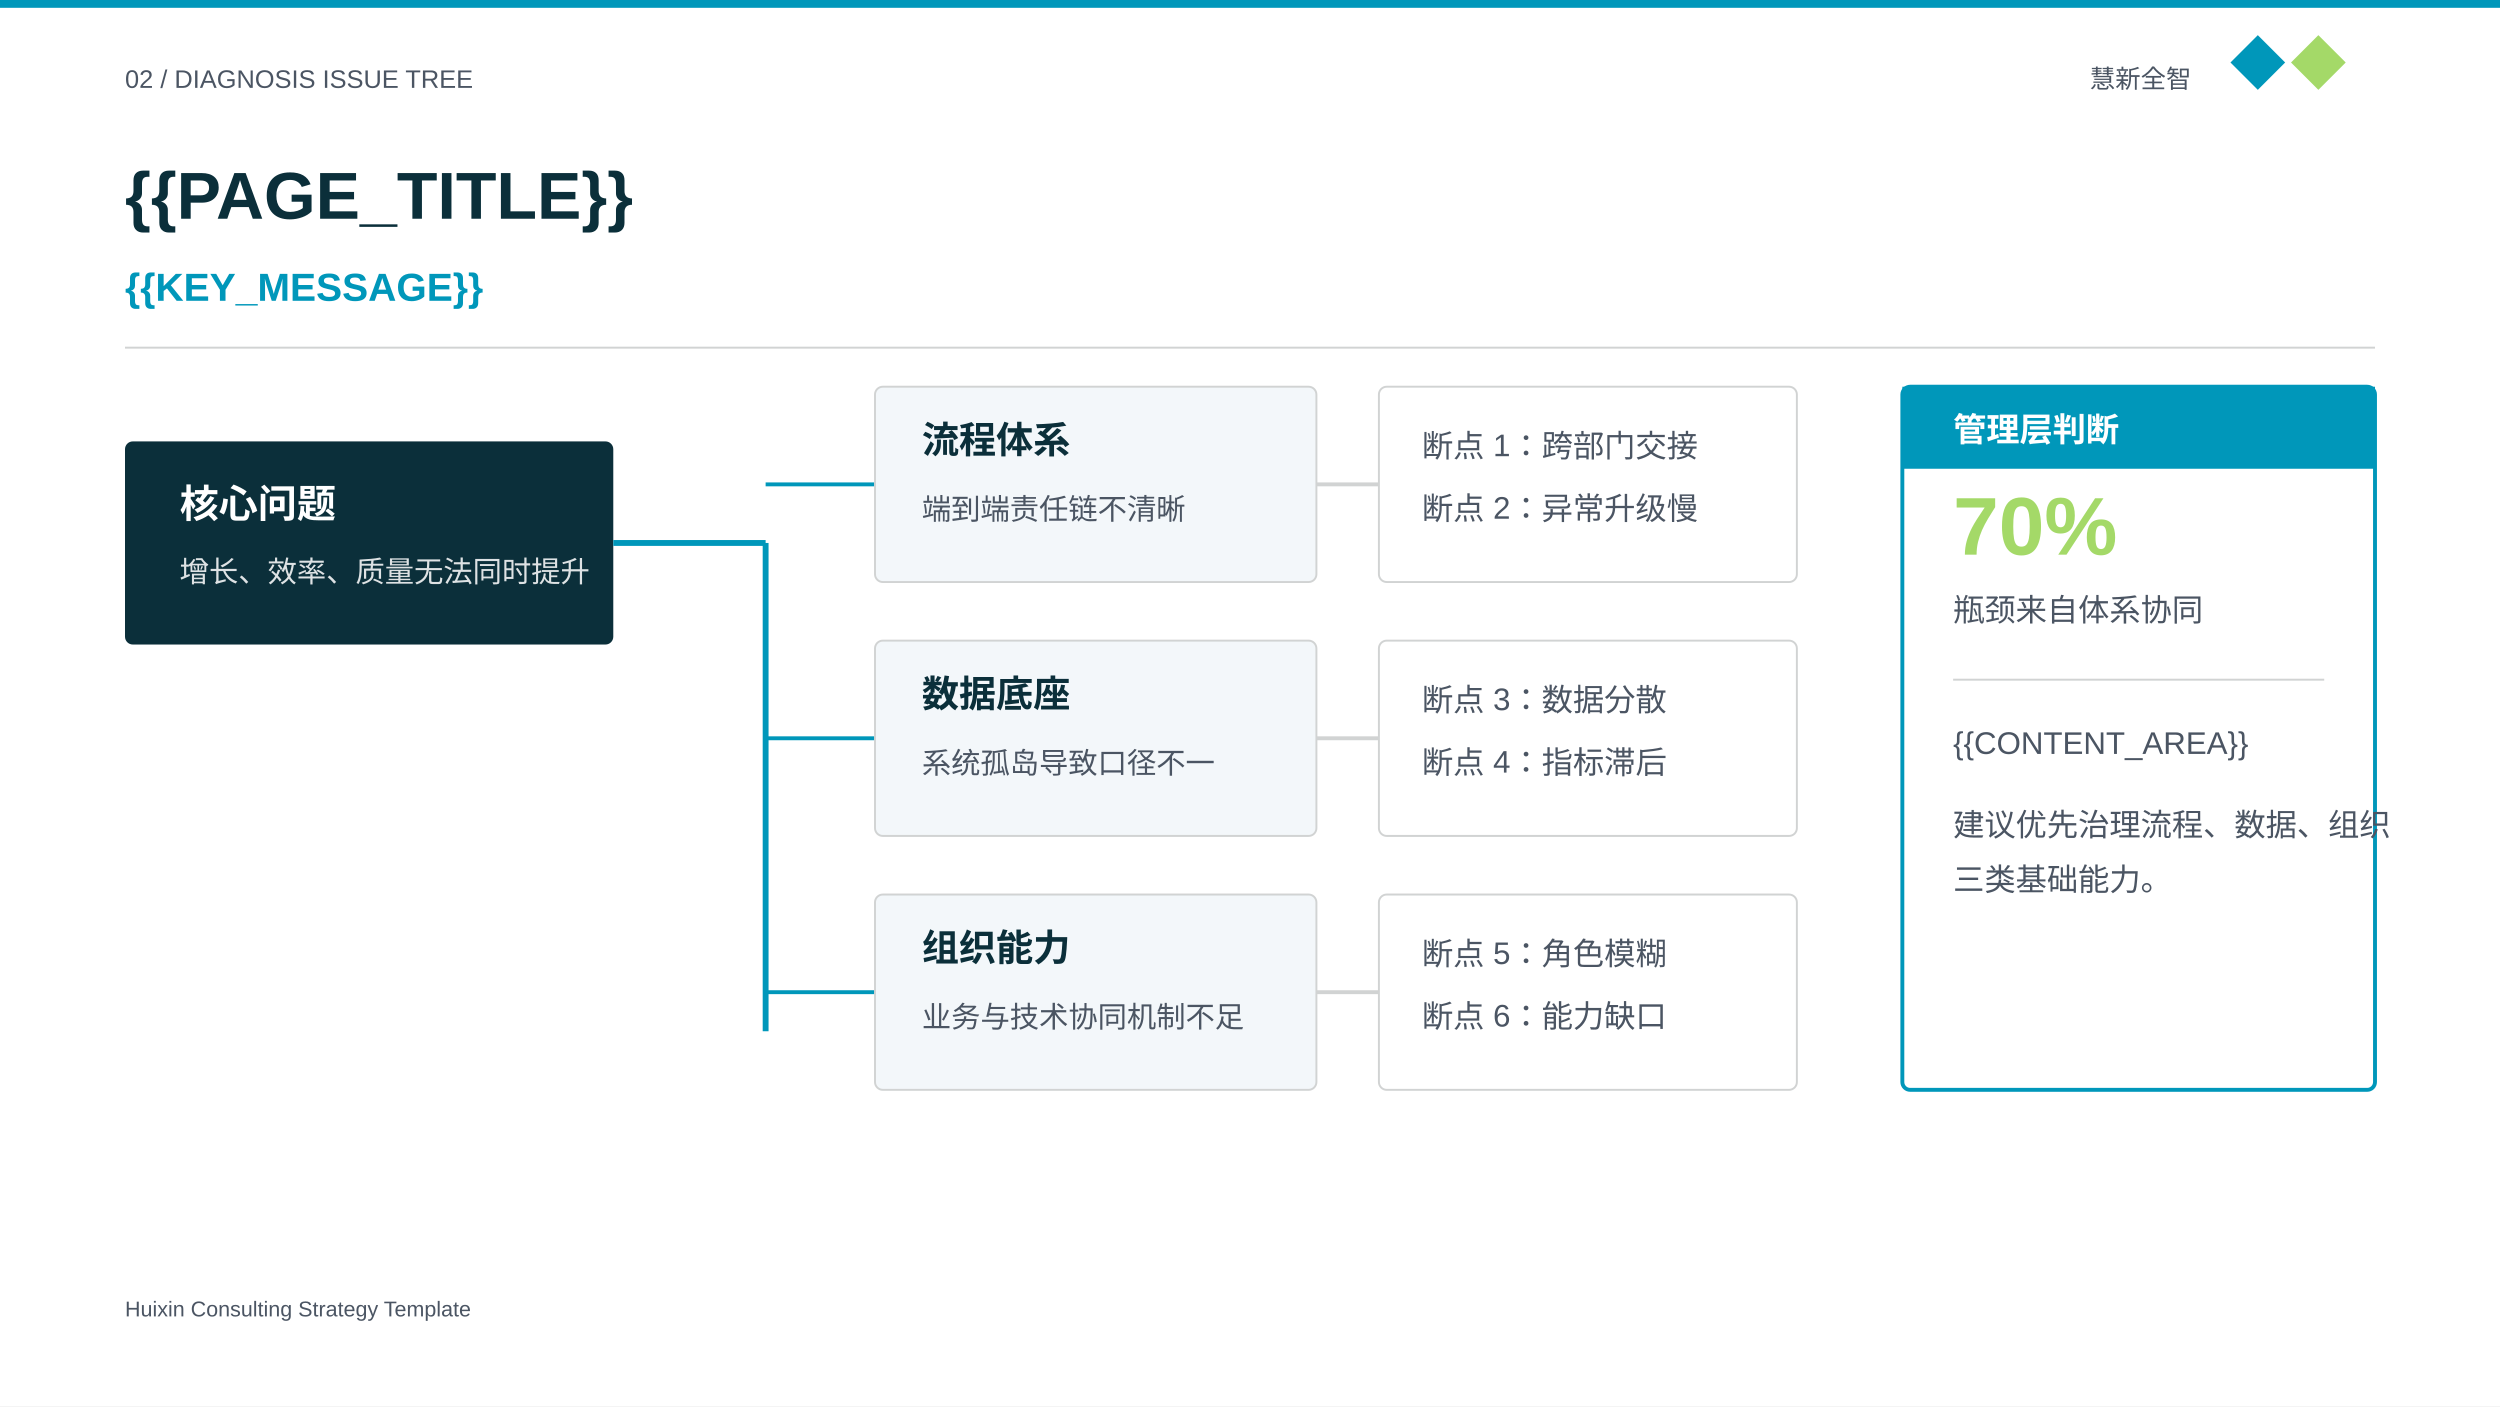
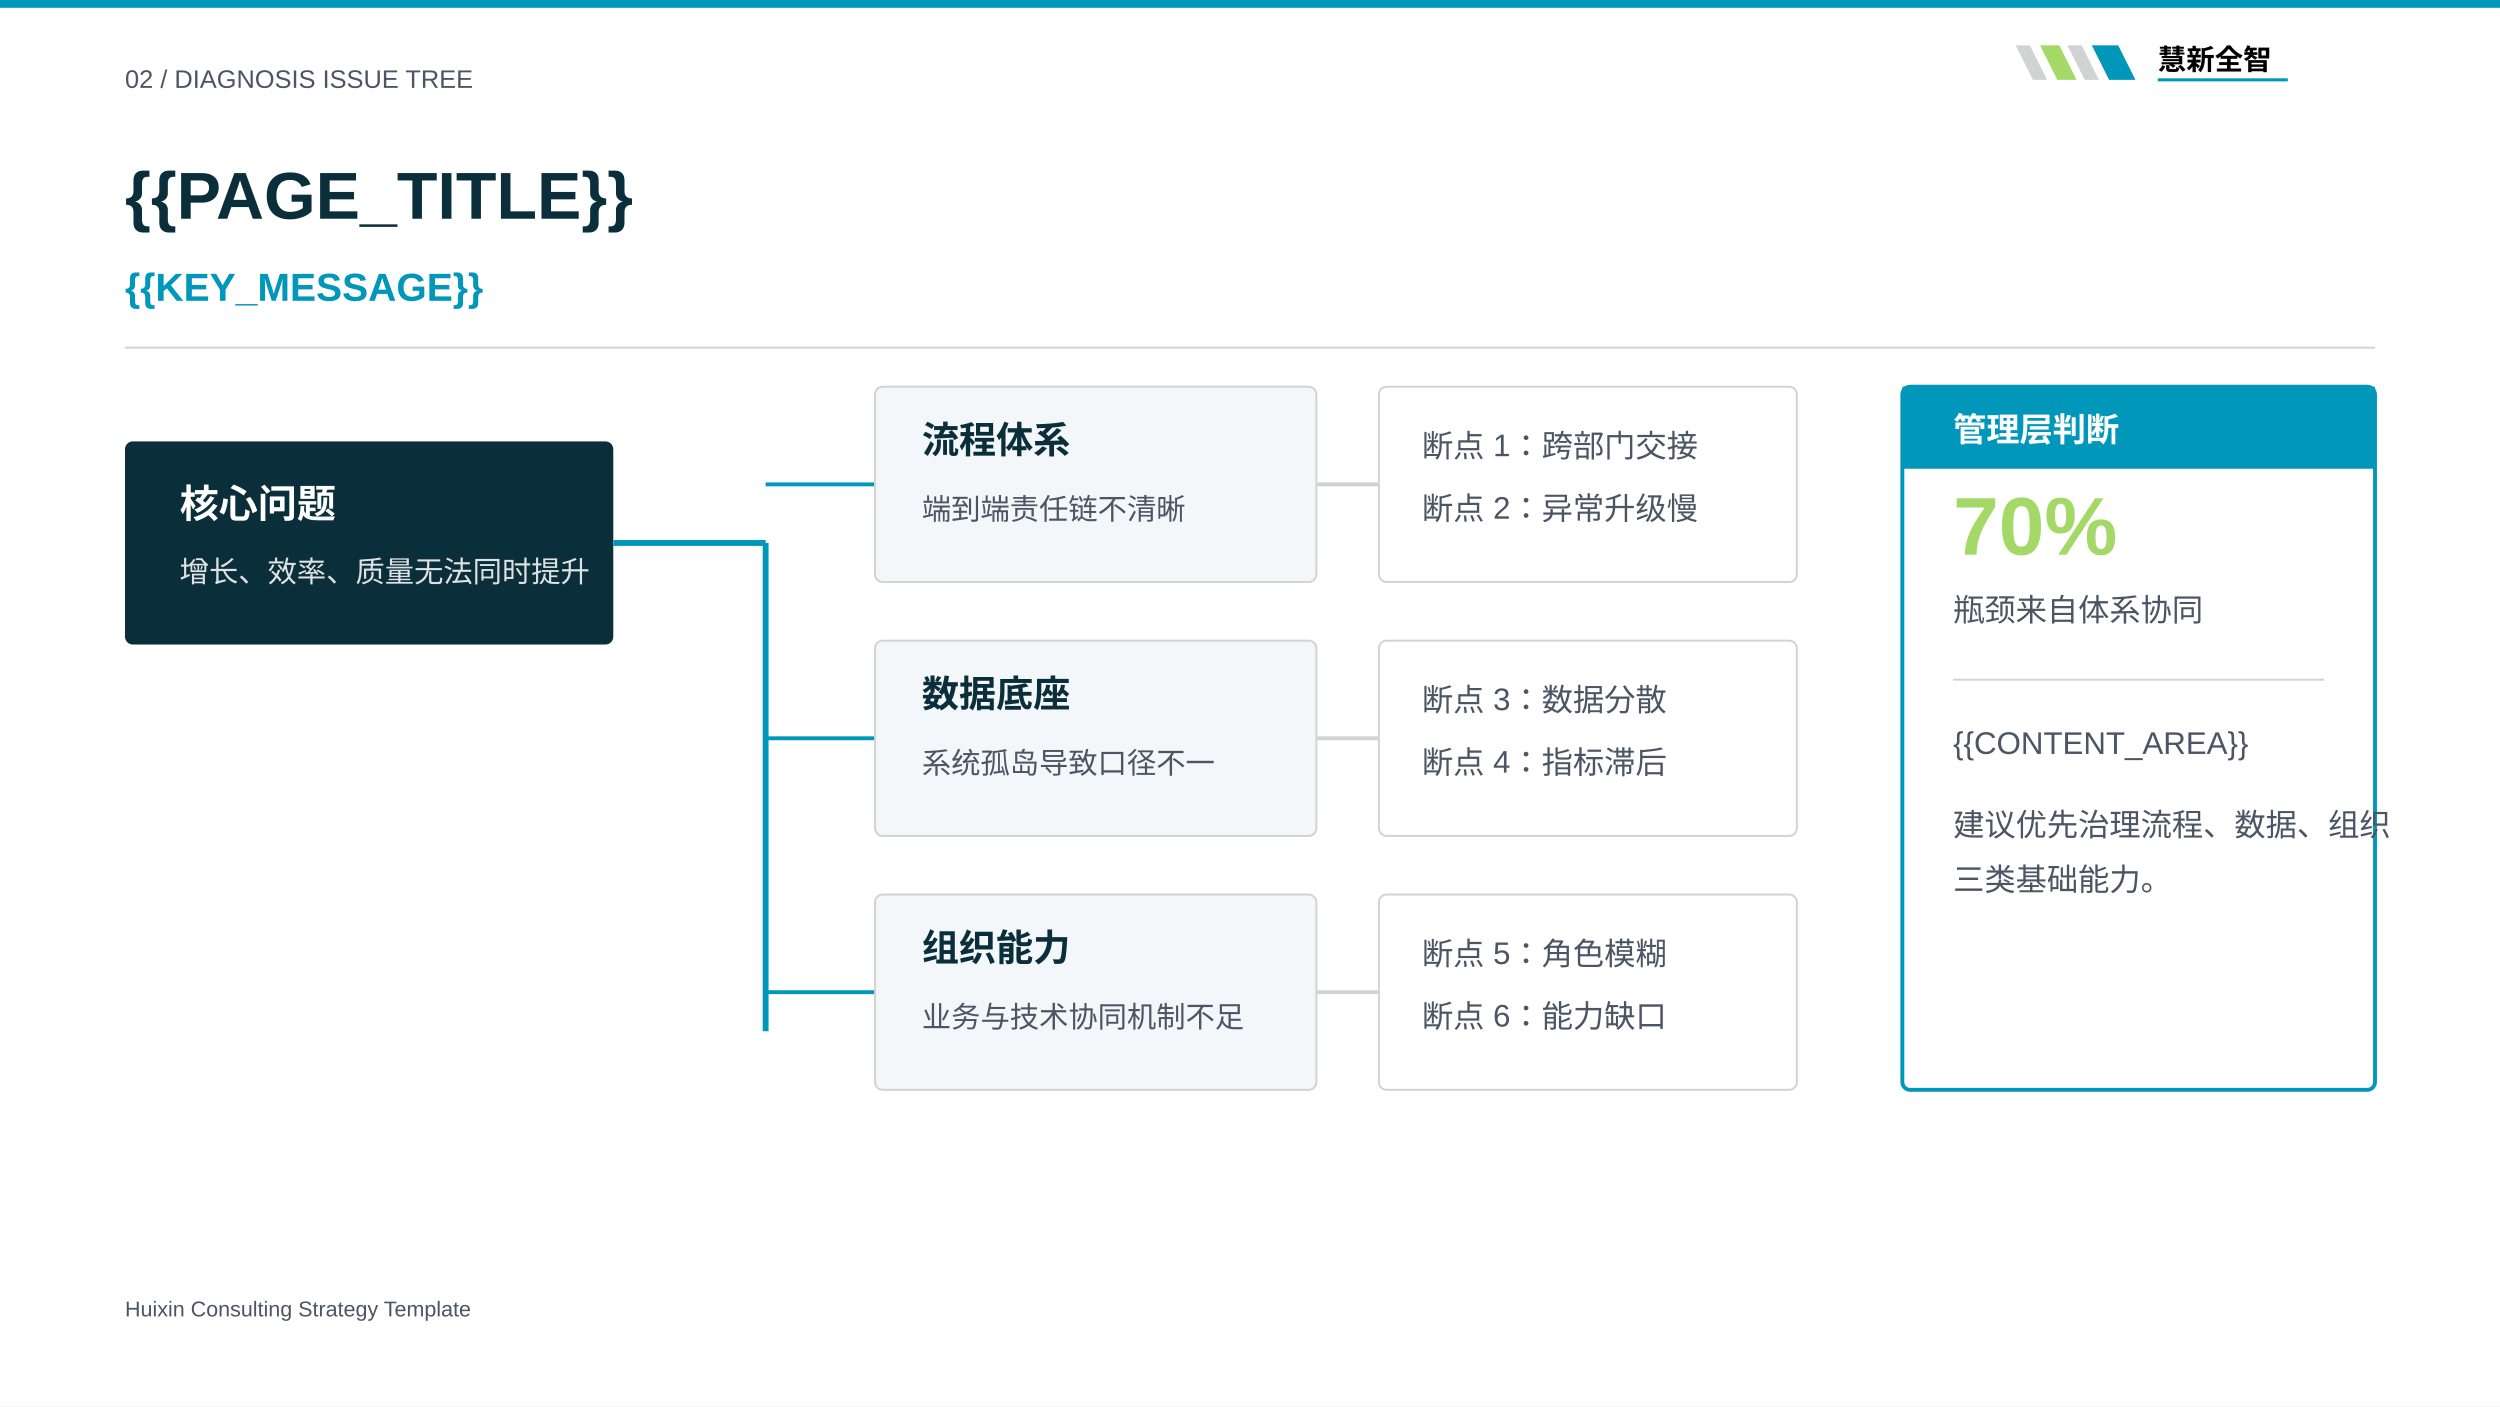
<svg xmlns="http://www.w3.org/2000/svg" width="1280" height="720" viewBox="0 0 1280 720">
  <rect x="0" y="0" width="1280" height="720" fill="#FFFFFF" />
  <rect x="0" y="0" width="1280" height="4" fill="#0097BA" />
  <text x="64" y="45" font-family="Microsoft YaHei, PingFang SC, Arial, sans-serif" font-size="13" fill="#4B5563">02 / DIAGNOSIS ISSUE TREE</text>
-   <text x="1070" y="45" font-family="Microsoft YaHei, PingFang SC, Arial, sans-serif" font-size="13" fill="#4B5563">慧新全智</text>
-   <polygon points="1142,32 1156,18 1170,32 1156,46" fill="#0097BA" />
-   <polygon points="1173,32 1187,18 1201,32 1187,46" fill="#A4D968" />
+   <g id="huixin-logo" transform="translate(1032 18) scale(0.52)">
+     <polygon points="0,10 14,10 31,44 17,44" fill="#D1D3D3" />
+     <polygon points="24,10 43,10 60,44 41,44" fill="#A4D968" />
+     <polygon points="51,10 65,10 82,44 68,44" fill="#D1D3D3" />
+     <polygon points="75,10 101,10 118,44 92,44" fill="#0097BA" />
+     <text x="140" y="34" fill="#000000" font-family="Microsoft YaHei, PingFang SC, Arial, sans-serif" font-size="28" font-weight="700">慧新全智</text>
+     <line x1="140" y1="44" x2="268" y2="44" stroke="#0097BA" stroke-width="3" />
+   </g>
  <text x="64" y="112" font-family="Microsoft YaHei, PingFang SC, Arial, sans-serif" font-size="34" font-weight="bold" fill="#0B2F3A">{{PAGE_TITLE}}</text>
  <text x="64" y="154" font-family="Microsoft YaHei, PingFang SC, Arial, sans-serif" font-size="20" font-weight="bold" fill="#0097BA">{{KEY_MESSAGE}}</text>
  <line x1="64" y1="178" x2="1216" y2="178" stroke="#D1D3D3" stroke-width="1" />
  <rect x="64" y="226" width="250" height="104" rx="4" fill="#0B2F3A" />
  <text x="92" y="265" font-family="Microsoft YaHei, PingFang SC, Arial, sans-serif" font-size="20" font-weight="bold" fill="#FFFFFF">核心问题</text>
  <text x="92" y="298" font-family="Microsoft YaHei, PingFang SC, Arial, sans-serif" font-size="15" fill="#FFFFFF" fill-opacity="0.86">增长、效率、质量无法同时提升</text>
  <line x1="314" y1="278" x2="392" y2="278" stroke="#0097BA" stroke-width="3" />
  <line x1="392" y1="278" x2="392" y2="528" stroke="#0097BA" stroke-width="3" />
  <g id="branch-process">
    <line x1="392" y1="248" x2="448" y2="248" stroke="#0097BA" stroke-width="2" />
    <rect x="448" y="198" width="226" height="100" rx="4" fill="#F3F7FA" stroke="#D1D3D3" stroke-width="1" />
    <text x="472" y="232" font-family="Microsoft YaHei, PingFang SC, Arial, sans-serif" font-size="19" font-weight="bold" fill="#0B2F3A">流程体系</text>
    <text x="472" y="266" font-family="Microsoft YaHei, PingFang SC, Arial, sans-serif" font-size="15" fill="#4B5563">端到端责任链不清晰</text>
    <rect x="706" y="198" width="214" height="100" rx="4" fill="#FFFFFF" stroke="#D1D3D3" stroke-width="1" />
    <text x="728" y="234" font-family="Microsoft YaHei, PingFang SC, Arial, sans-serif" font-size="16" fill="#4B5563">断点 1：跨部门交接</text>
    <text x="728" y="266" font-family="Microsoft YaHei, PingFang SC, Arial, sans-serif" font-size="16" fill="#4B5563">断点 2：异常升级慢</text>
    <line x1="674" y1="248" x2="706" y2="248" stroke="#D1D3D3" stroke-width="2" />
  </g>
  <g id="branch-data">
    <line x1="392" y1="378" x2="448" y2="378" stroke="#0097BA" stroke-width="2" />
    <rect x="448" y="328" width="226" height="100" rx="4" fill="#F3F7FA" stroke="#D1D3D3" stroke-width="1" />
    <text x="472" y="362" font-family="Microsoft YaHei, PingFang SC, Arial, sans-serif" font-size="19" font-weight="bold" fill="#0B2F3A">数据底座</text>
    <text x="472" y="396" font-family="Microsoft YaHei, PingFang SC, Arial, sans-serif" font-size="15" fill="#4B5563">系统孤岛导致口径不一</text>
    <rect x="706" y="328" width="214" height="100" rx="4" fill="#FFFFFF" stroke="#D1D3D3" stroke-width="1" />
    <text x="728" y="364" font-family="Microsoft YaHei, PingFang SC, Arial, sans-serif" font-size="16" fill="#4B5563">断点 3：数据分散</text>
    <text x="728" y="396" font-family="Microsoft YaHei, PingFang SC, Arial, sans-serif" font-size="16" fill="#4B5563">断点 4：指标滞后</text>
    <line x1="674" y1="378" x2="706" y2="378" stroke="#D1D3D3" stroke-width="2" />
  </g>
  <g id="branch-org">
    <line x1="392" y1="508" x2="448" y2="508" stroke="#0097BA" stroke-width="2" />
    <rect x="448" y="458" width="226" height="100" rx="4" fill="#F3F7FA" stroke="#D1D3D3" stroke-width="1" />
    <text x="472" y="492" font-family="Microsoft YaHei, PingFang SC, Arial, sans-serif" font-size="19" font-weight="bold" fill="#0B2F3A">组织能力</text>
    <text x="472" y="526" font-family="Microsoft YaHei, PingFang SC, Arial, sans-serif" font-size="15" fill="#4B5563">业务与技术协同机制不足</text>
    <rect x="706" y="458" width="214" height="100" rx="4" fill="#FFFFFF" stroke="#D1D3D3" stroke-width="1" />
    <text x="728" y="494" font-family="Microsoft YaHei, PingFang SC, Arial, sans-serif" font-size="16" fill="#4B5563">断点 5：角色模糊</text>
    <text x="728" y="526" font-family="Microsoft YaHei, PingFang SC, Arial, sans-serif" font-size="16" fill="#4B5563">断点 6：能力缺口</text>
    <line x1="674" y1="508" x2="706" y2="508" stroke="#D1D3D3" stroke-width="2" />
  </g>
  <rect x="974" y="198" width="242" height="360" rx="4" fill="#FFFFFF" stroke="#0097BA" stroke-width="2" />
  <rect x="974" y="198" width="242" height="42" fill="#0097BA" />
  <text x="1000" y="226" font-family="Microsoft YaHei, PingFang SC, Arial, sans-serif" font-size="17" font-weight="bold" fill="#FFFFFF">管理层判断</text>
  <text x="1000" y="284" font-family="Microsoft YaHei, PingFang SC, Arial, sans-serif" font-size="42" font-weight="bold" fill="#A4D968">70%</text>
  <text x="1000" y="318" font-family="Microsoft YaHei, PingFang SC, Arial, sans-serif" font-size="16" fill="#4B5563">瓶颈来自体系协同</text>
  <line x1="1000" y1="348" x2="1190" y2="348" stroke="#D1D3D3" stroke-width="1" />
  <text x="1000" y="386" font-family="Microsoft YaHei, PingFang SC, Arial, sans-serif" font-size="16" fill="#4B5563">{{CONTENT_AREA}}</text>
  <text x="1000" y="428" font-family="Microsoft YaHei, PingFang SC, Arial, sans-serif" font-size="16" fill="#4B5563">建议优先治理流程、数据、组织</text>
  <text x="1000" y="456" font-family="Microsoft YaHei, PingFang SC, Arial, sans-serif" font-size="16" fill="#4B5563">三类基础能力。</text>
  <text x="64" y="674" font-family="Microsoft YaHei, PingFang SC, Arial, sans-serif" font-size="11" fill="#4B5563">Huixin Consulting Strategy Template</text>
</svg>
